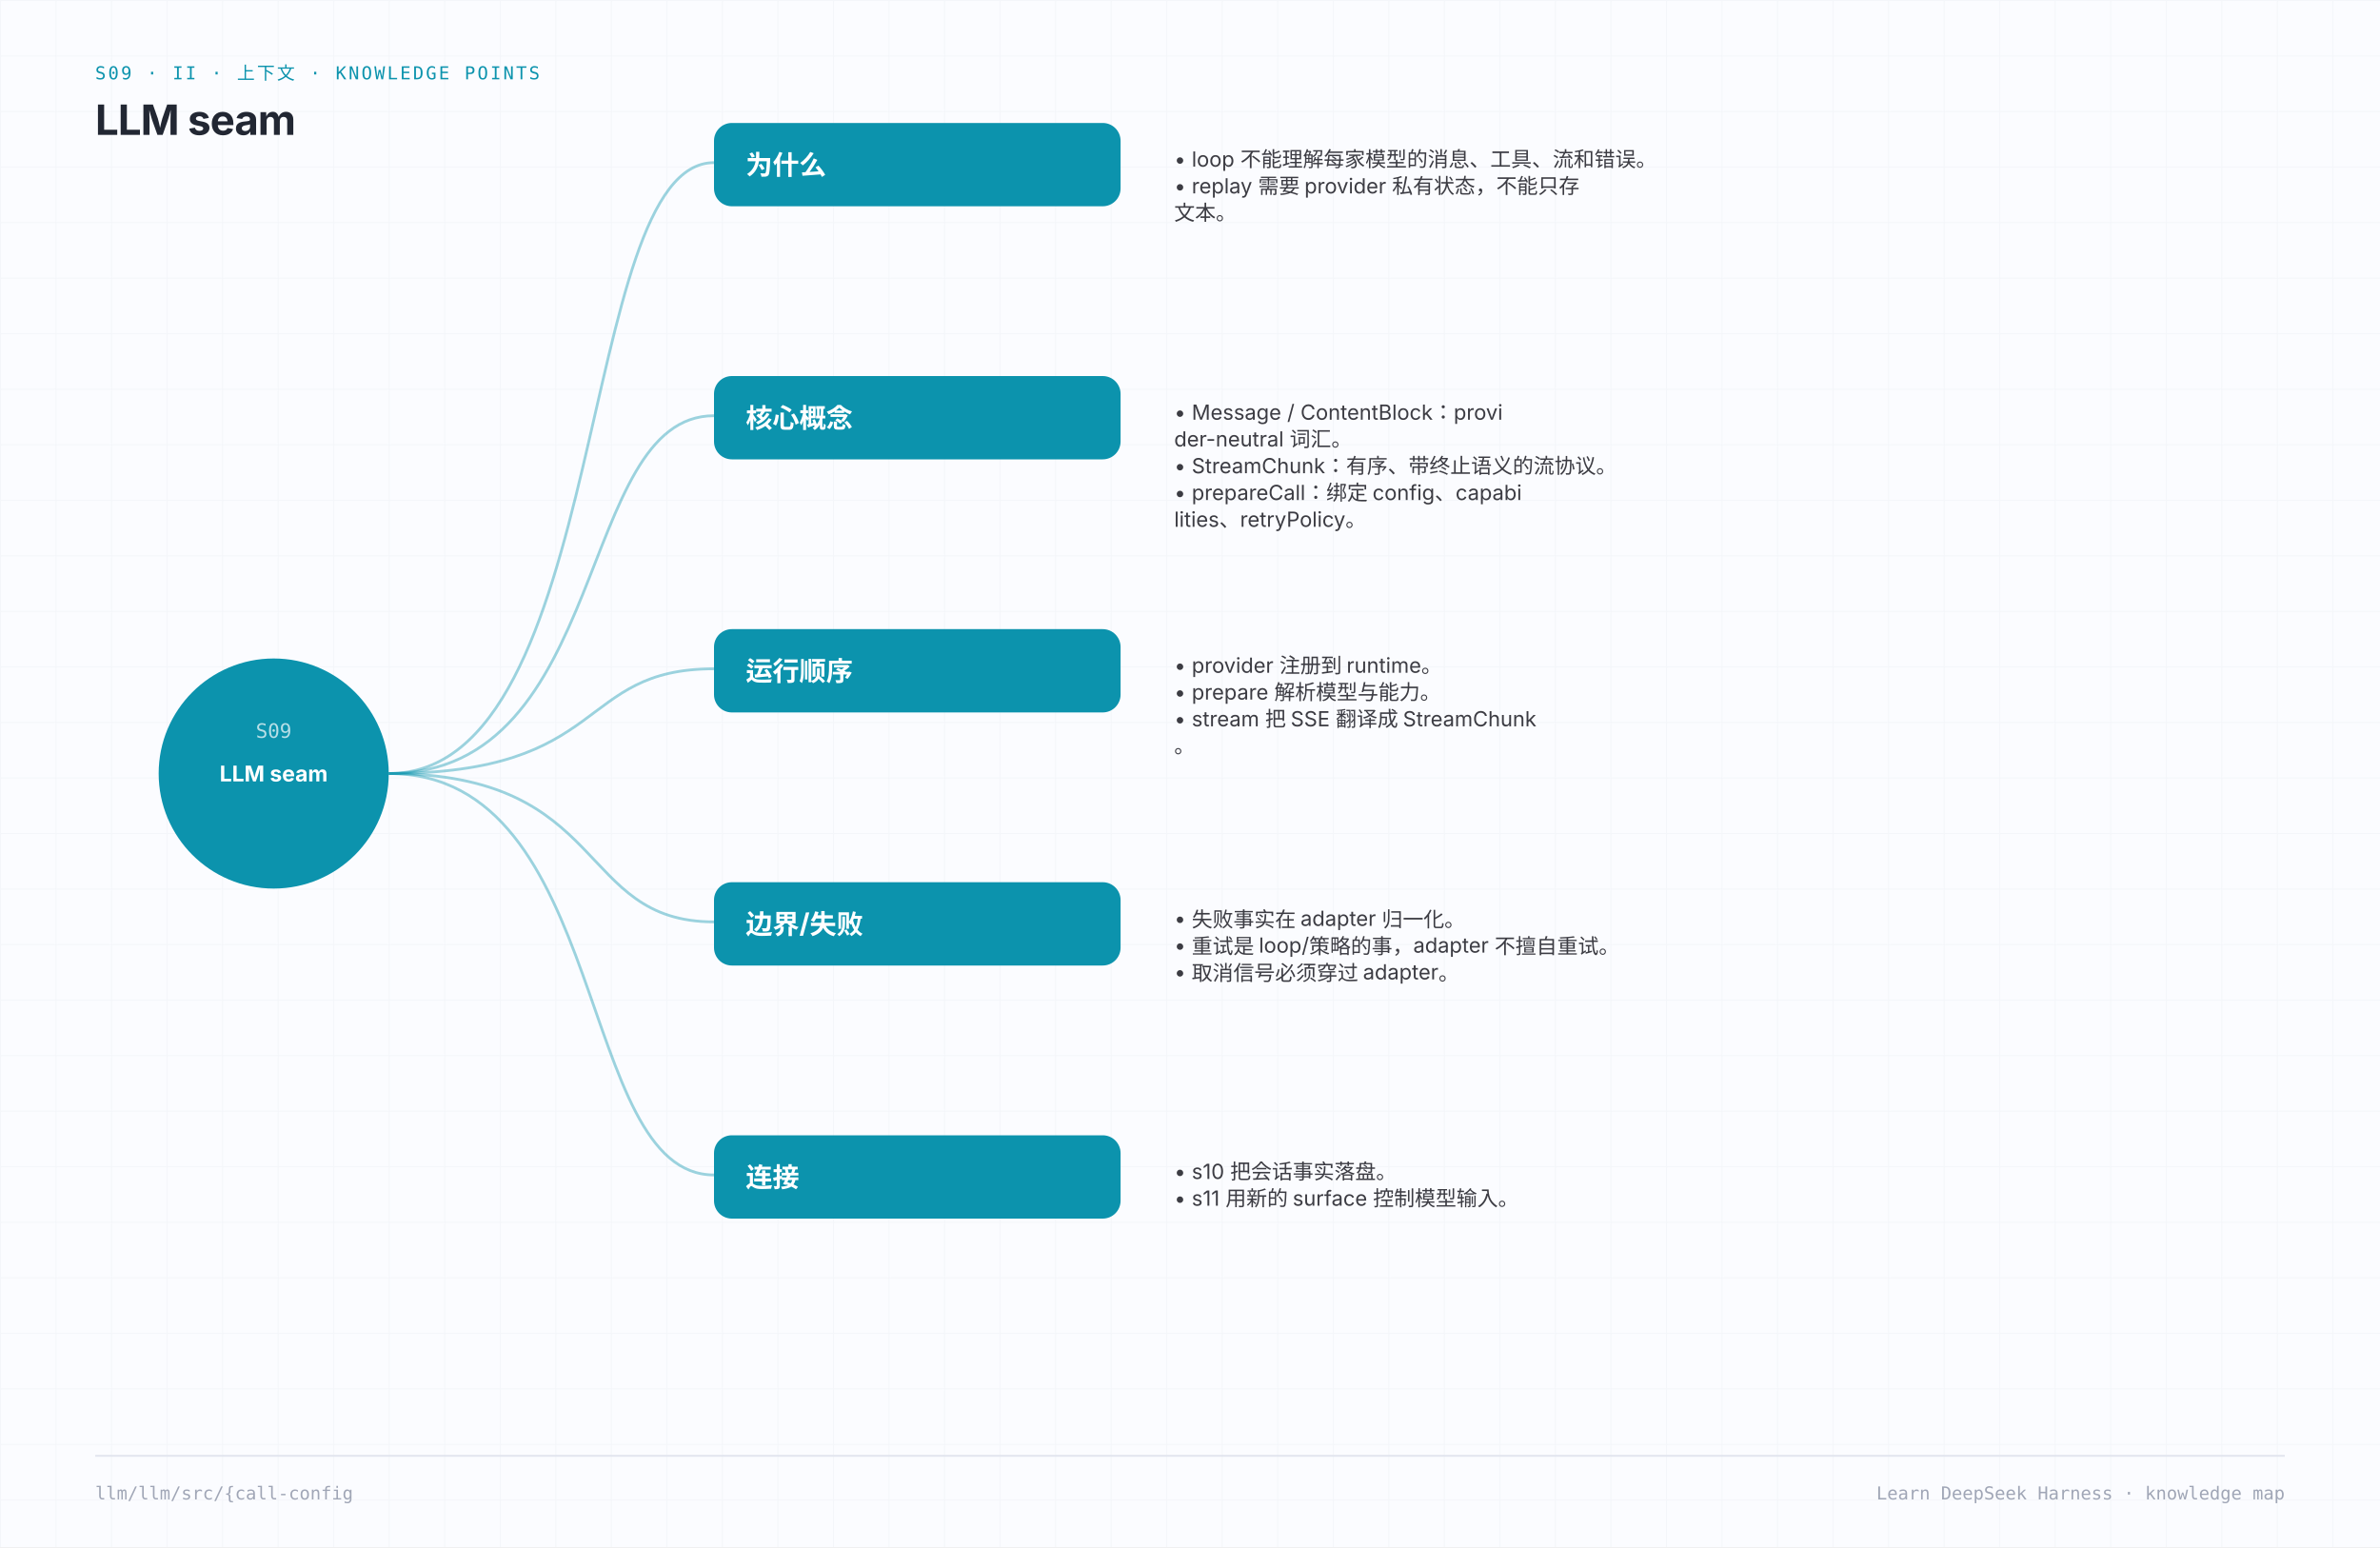
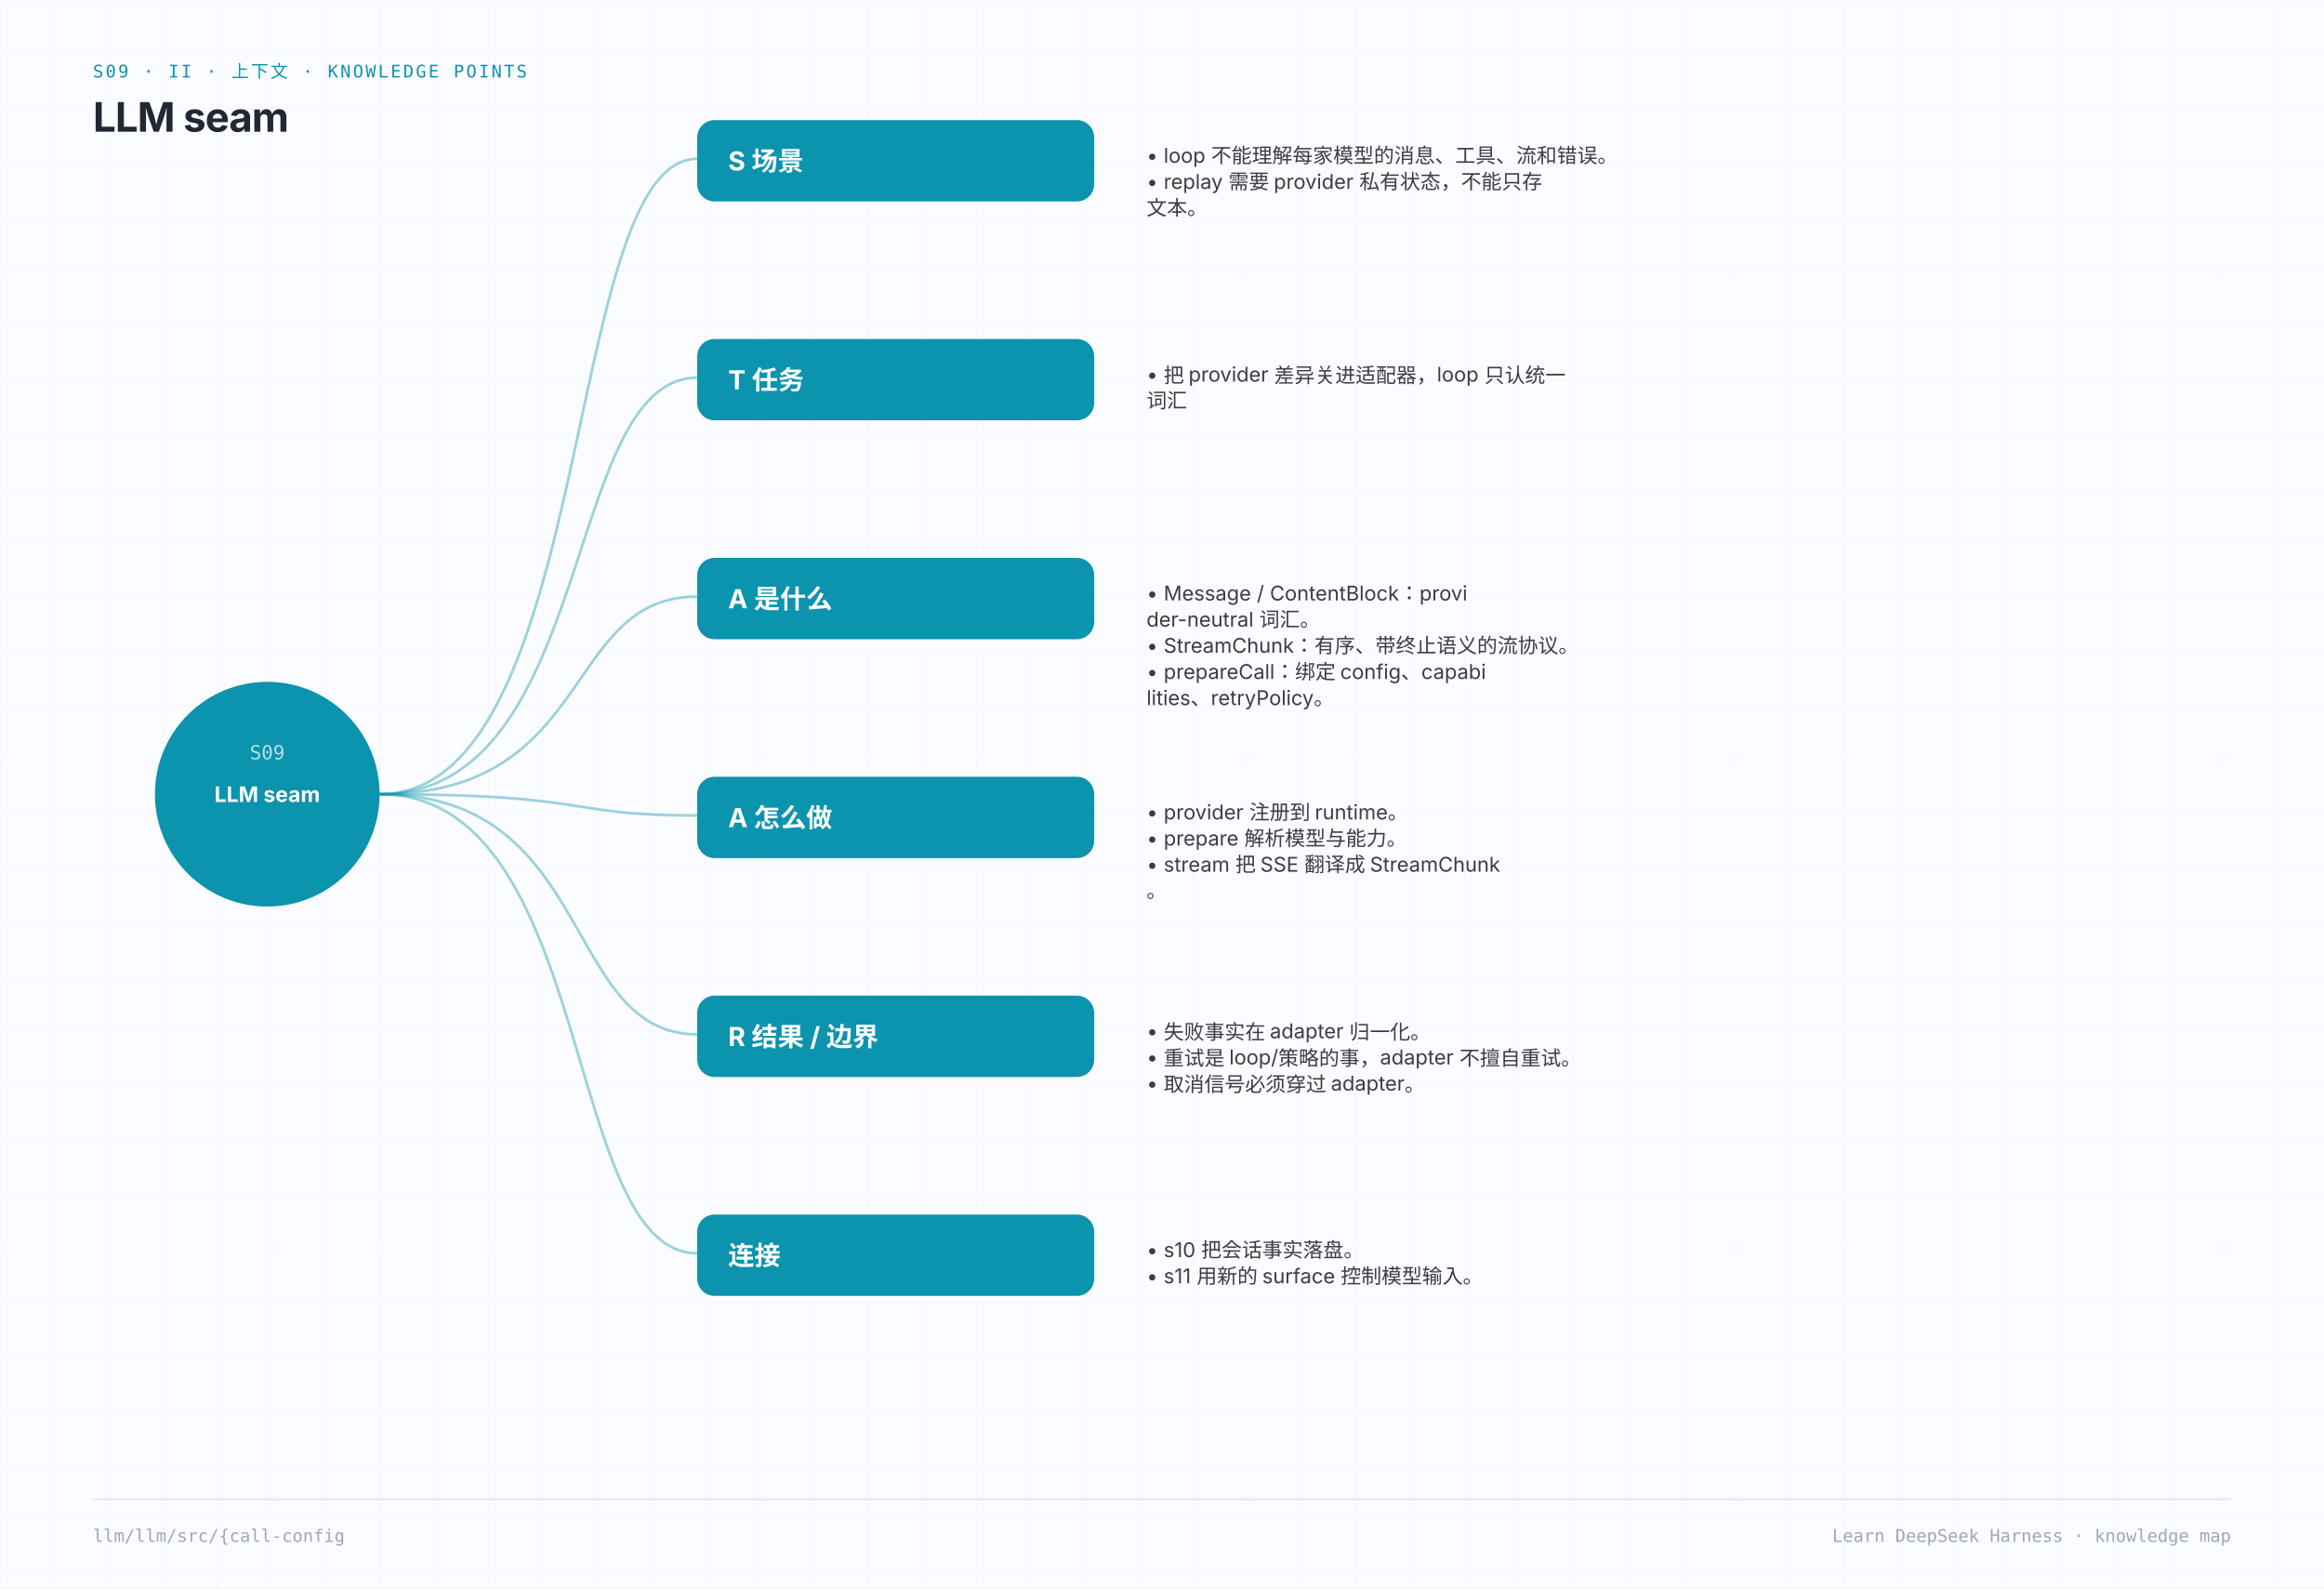
- <svg xmlns="http://www.w3.org/2000/svg" width="1200" height="780" viewBox="0 0 1200 780" role="img" aria-labelledby="title">
+ <svg xmlns="http://www.w3.org/2000/svg" width="1200" height="820" viewBox="0 0 1200 820" role="img" aria-labelledby="title">
  <defs>
    <pattern id="g" width="28" height="28" patternUnits="userSpaceOnUse">
      <path d="M28 0H0V28" fill="none" stroke="#303a63" stroke-opacity=".035" />
    </pattern>
  </defs>
-   <rect width="1200" height="780" fill="#fbfcff" />
-   <rect width="1200" height="780" fill="url(#g)" />
+   <rect width="1200" height="820" fill="#fbfcff" />
+   <rect width="1200" height="820" fill="url(#g)" />
  <text x="48" y="40" font-size="9" letter-spacing=".12em" fill="#0c93ad" font-family="SFMono-Regular,Consolas,monospace">S09 · II · 上下文 · KNOWLEDGE POINTS</text>
  <text x="48" y="68" font-size="21" font-weight="750" fill="#222733" letter-spacing="-.02em" font-family="-apple-system,BlinkMacSystemFont,'Segoe UI','Noto Sans SC',sans-serif">LLM seam</text>
-   <circle cx="138" cy="390" r="58" fill="#0c93ad" />
-   <text x="138" y="372" text-anchor="middle" font-size="10" fill="rgba(255,255,255,.7)" font-family="SFMono-Regular,Consolas,monospace">S09</text>
-   <text x="138" y="394" font-size="11" font-weight="700" fill="#fff" text-anchor="middle" font-family="-apple-system,BlinkMacSystemFont,'Segoe UI','Noto Sans SC',sans-serif">LLM seam</text>
-   <path d="M196 390 C308 390 290 82 360 82" fill="none" stroke="#0c93ad" stroke-opacity=".4" stroke-width="1.4" />
+   <circle cx="138" cy="410" r="58" fill="#0c93ad" />
+   <text x="138" y="392" text-anchor="middle" font-size="10" fill="rgba(255,255,255,.7)" font-family="SFMono-Regular,Consolas,monospace">S09</text>
+   <text x="138" y="414" font-size="11" font-weight="700" fill="#fff" text-anchor="middle" font-family="-apple-system,BlinkMacSystemFont,'Segoe UI','Noto Sans SC',sans-serif">LLM seam</text>
+   <path d="M196 410 C308 410 290 82 360 82" fill="none" stroke="#0c93ad" stroke-opacity=".4" stroke-width="1.4" />
  <rect x="360" y="62" width="205" height="42" rx="9" fill="#0c93ad" />
-   <text x="376" y="88" font-size="13.5" font-weight="700" fill="#fff" font-family="-apple-system,BlinkMacSystemFont,'Segoe UI','Noto Sans SC',sans-serif">为什么</text>
+   <text x="376" y="88" font-size="13.5" font-weight="700" fill="#fff" font-family="-apple-system,BlinkMacSystemFont,'Segoe UI','Noto Sans SC',sans-serif">S 场景</text>
  <text x="592" y="84" font-size="10.5" font-weight="400" fill="#3c3c43" text-anchor="start" font-family="-apple-system,BlinkMacSystemFont,'Segoe UI','Noto Sans SC',sans-serif">• loop 不能理解每家模型的消息、工具、流和错误。</text>
  <text x="592" y="97.5" font-size="10.5" font-weight="400" fill="#3c3c43" text-anchor="start" font-family="-apple-system,BlinkMacSystemFont,'Segoe UI','Noto Sans SC',sans-serif">• replay 需要 provider 私有状态，不能只存</text>
  <text x="592" y="111" font-size="10.5" font-weight="400" fill="#3c3c43" text-anchor="start" font-family="-apple-system,BlinkMacSystemFont,'Segoe UI','Noto Sans SC',sans-serif">  文本。</text>
-   <path d="M196 390 C308 390 290 209.6 360 209.6" fill="none" stroke="#0c93ad" stroke-opacity=".4" stroke-width="1.4" />
-   <rect x="360" y="189.6" width="205" height="42" rx="9" fill="#0c93ad" />
-   <text x="376" y="215.6" font-size="13.5" font-weight="700" fill="#fff" font-family="-apple-system,BlinkMacSystemFont,'Segoe UI','Noto Sans SC',sans-serif">核心概念</text>
-   <text x="592" y="211.6" font-size="10.5" font-weight="400" fill="#3c3c43" text-anchor="start" font-family="-apple-system,BlinkMacSystemFont,'Segoe UI','Noto Sans SC',sans-serif">• Message / ContentBlock：provi</text>
-   <text x="592" y="225.1" font-size="10.5" font-weight="400" fill="#3c3c43" text-anchor="start" font-family="-apple-system,BlinkMacSystemFont,'Segoe UI','Noto Sans SC',sans-serif">  der-neutral 词汇。</text>
-   <text x="592" y="238.6" font-size="10.5" font-weight="400" fill="#3c3c43" text-anchor="start" font-family="-apple-system,BlinkMacSystemFont,'Segoe UI','Noto Sans SC',sans-serif">• StreamChunk：有序、带终止语义的流协议。</text>
-   <text x="592" y="252.1" font-size="10.5" font-weight="400" fill="#3c3c43" text-anchor="start" font-family="-apple-system,BlinkMacSystemFont,'Segoe UI','Noto Sans SC',sans-serif">• prepareCall：绑定 config、capabi</text>
-   <text x="592" y="265.6" font-size="10.5" font-weight="400" fill="#3c3c43" text-anchor="start" font-family="-apple-system,BlinkMacSystemFont,'Segoe UI','Noto Sans SC',sans-serif">  lities、retryPolicy。</text>
-   <path d="M196 390 C308 390 290 337.2 360 337.2" fill="none" stroke="#0c93ad" stroke-opacity=".4" stroke-width="1.4" />
-   <rect x="360" y="317.2" width="205" height="42" rx="9" fill="#0c93ad" />
-   <text x="376" y="343.2" font-size="13.5" font-weight="700" fill="#fff" font-family="-apple-system,BlinkMacSystemFont,'Segoe UI','Noto Sans SC',sans-serif">运行顺序</text>
-   <text x="592" y="339.2" font-size="10.5" font-weight="400" fill="#3c3c43" text-anchor="start" font-family="-apple-system,BlinkMacSystemFont,'Segoe UI','Noto Sans SC',sans-serif">• provider 注册到 runtime。</text>
-   <text x="592" y="352.7" font-size="10.5" font-weight="400" fill="#3c3c43" text-anchor="start" font-family="-apple-system,BlinkMacSystemFont,'Segoe UI','Noto Sans SC',sans-serif">• prepare 解析模型与能力。</text>
-   <text x="592" y="366.2" font-size="10.5" font-weight="400" fill="#3c3c43" text-anchor="start" font-family="-apple-system,BlinkMacSystemFont,'Segoe UI','Noto Sans SC',sans-serif">• stream 把 SSE 翻译成 StreamChunk</text>
-   <text x="592" y="379.7" font-size="10.5" font-weight="400" fill="#3c3c43" text-anchor="start" font-family="-apple-system,BlinkMacSystemFont,'Segoe UI','Noto Sans SC',sans-serif">  。</text>
-   <path d="M196 390 C308 390 290 464.8 360 464.8" fill="none" stroke="#0c93ad" stroke-opacity=".4" stroke-width="1.4" />
-   <rect x="360" y="444.8" width="205" height="42" rx="9" fill="#0c93ad" />
-   <text x="376" y="470.8" font-size="13.5" font-weight="700" fill="#fff" font-family="-apple-system,BlinkMacSystemFont,'Segoe UI','Noto Sans SC',sans-serif">边界/失败</text>
-   <text x="592" y="466.8" font-size="10.5" font-weight="400" fill="#3c3c43" text-anchor="start" font-family="-apple-system,BlinkMacSystemFont,'Segoe UI','Noto Sans SC',sans-serif">• 失败事实在 adapter 归一化。</text>
-   <text x="592" y="480.3" font-size="10.5" font-weight="400" fill="#3c3c43" text-anchor="start" font-family="-apple-system,BlinkMacSystemFont,'Segoe UI','Noto Sans SC',sans-serif">• 重试是 loop/策略的事，adapter 不擅自重试。</text>
-   <text x="592" y="493.8" font-size="10.5" font-weight="400" fill="#3c3c43" text-anchor="start" font-family="-apple-system,BlinkMacSystemFont,'Segoe UI','Noto Sans SC',sans-serif">• 取消信号必须穿过 adapter。</text>
-   <path d="M196 390 C308 390 290 592.4 360 592.4" fill="none" stroke="#0c93ad" stroke-opacity=".4" stroke-width="1.4" />
-   <rect x="360" y="572.4" width="205" height="42" rx="9" fill="#0c93ad" />
-   <text x="376" y="598.4" font-size="13.5" font-weight="700" fill="#fff" font-family="-apple-system,BlinkMacSystemFont,'Segoe UI','Noto Sans SC',sans-serif">连接</text>
-   <text x="592" y="594.4" font-size="10.5" font-weight="400" fill="#3c3c43" text-anchor="start" font-family="-apple-system,BlinkMacSystemFont,'Segoe UI','Noto Sans SC',sans-serif">• s10 把会话事实落盘。</text>
-   <text x="592" y="607.9" font-size="10.5" font-weight="400" fill="#3c3c43" text-anchor="start" font-family="-apple-system,BlinkMacSystemFont,'Segoe UI','Noto Sans SC',sans-serif">• s11 用新的 surface 控制模型输入。</text>
-   <line x1="48" y1="734" x2="1152" y2="734" stroke="#e3e6ef" />
-   <text x="48" y="756" font-size="9" fill="#a0a6b6" font-family="SFMono-Regular,Consolas,monospace">llm/llm/src/{call-config</text>
-   <text x="1152" y="756" text-anchor="end" font-size="9" fill="#a0a6b6" font-family="SFMono-Regular,Consolas,monospace">Learn DeepSeek Harness · knowledge map</text>
+   <path d="M196 410 C308 410 290 195 360 195" fill="none" stroke="#0c93ad" stroke-opacity=".4" stroke-width="1.4" />
+   <rect x="360" y="175" width="205" height="42" rx="9" fill="#0c93ad" />
+   <text x="376" y="201" font-size="13.5" font-weight="700" fill="#fff" font-family="-apple-system,BlinkMacSystemFont,'Segoe UI','Noto Sans SC',sans-serif">T 任务</text>
+   <text x="592" y="197" font-size="10.5" font-weight="400" fill="#3c3c43" text-anchor="start" font-family="-apple-system,BlinkMacSystemFont,'Segoe UI','Noto Sans SC',sans-serif">• 把 provider 差异关进适配器，loop 只认统一</text>
+   <text x="592" y="210.5" font-size="10.5" font-weight="400" fill="#3c3c43" text-anchor="start" font-family="-apple-system,BlinkMacSystemFont,'Segoe UI','Noto Sans SC',sans-serif">  词汇</text>
+   <path d="M196 410 C308 410 290 308 360 308" fill="none" stroke="#0c93ad" stroke-opacity=".4" stroke-width="1.4" />
+   <rect x="360" y="288" width="205" height="42" rx="9" fill="#0c93ad" />
+   <text x="376" y="314" font-size="13.5" font-weight="700" fill="#fff" font-family="-apple-system,BlinkMacSystemFont,'Segoe UI','Noto Sans SC',sans-serif">A 是什么</text>
+   <text x="592" y="310" font-size="10.5" font-weight="400" fill="#3c3c43" text-anchor="start" font-family="-apple-system,BlinkMacSystemFont,'Segoe UI','Noto Sans SC',sans-serif">• Message / ContentBlock：provi</text>
+   <text x="592" y="323.5" font-size="10.5" font-weight="400" fill="#3c3c43" text-anchor="start" font-family="-apple-system,BlinkMacSystemFont,'Segoe UI','Noto Sans SC',sans-serif">  der-neutral 词汇。</text>
+   <text x="592" y="337" font-size="10.5" font-weight="400" fill="#3c3c43" text-anchor="start" font-family="-apple-system,BlinkMacSystemFont,'Segoe UI','Noto Sans SC',sans-serif">• StreamChunk：有序、带终止语义的流协议。</text>
+   <text x="592" y="350.5" font-size="10.5" font-weight="400" fill="#3c3c43" text-anchor="start" font-family="-apple-system,BlinkMacSystemFont,'Segoe UI','Noto Sans SC',sans-serif">• prepareCall：绑定 config、capabi</text>
+   <text x="592" y="364" font-size="10.5" font-weight="400" fill="#3c3c43" text-anchor="start" font-family="-apple-system,BlinkMacSystemFont,'Segoe UI','Noto Sans SC',sans-serif">  lities、retryPolicy。</text>
+   <path d="M196 410 C308 410 290 421 360 421" fill="none" stroke="#0c93ad" stroke-opacity=".4" stroke-width="1.4" />
+   <rect x="360" y="401" width="205" height="42" rx="9" fill="#0c93ad" />
+   <text x="376" y="427" font-size="13.5" font-weight="700" fill="#fff" font-family="-apple-system,BlinkMacSystemFont,'Segoe UI','Noto Sans SC',sans-serif">A 怎么做</text>
+   <text x="592" y="423" font-size="10.5" font-weight="400" fill="#3c3c43" text-anchor="start" font-family="-apple-system,BlinkMacSystemFont,'Segoe UI','Noto Sans SC',sans-serif">• provider 注册到 runtime。</text>
+   <text x="592" y="436.5" font-size="10.5" font-weight="400" fill="#3c3c43" text-anchor="start" font-family="-apple-system,BlinkMacSystemFont,'Segoe UI','Noto Sans SC',sans-serif">• prepare 解析模型与能力。</text>
+   <text x="592" y="450" font-size="10.5" font-weight="400" fill="#3c3c43" text-anchor="start" font-family="-apple-system,BlinkMacSystemFont,'Segoe UI','Noto Sans SC',sans-serif">• stream 把 SSE 翻译成 StreamChunk</text>
+   <text x="592" y="463.5" font-size="10.5" font-weight="400" fill="#3c3c43" text-anchor="start" font-family="-apple-system,BlinkMacSystemFont,'Segoe UI','Noto Sans SC',sans-serif">  。</text>
+   <path d="M196 410 C308 410 290 534 360 534" fill="none" stroke="#0c93ad" stroke-opacity=".4" stroke-width="1.4" />
+   <rect x="360" y="514" width="205" height="42" rx="9" fill="#0c93ad" />
+   <text x="376" y="540" font-size="13.5" font-weight="700" fill="#fff" font-family="-apple-system,BlinkMacSystemFont,'Segoe UI','Noto Sans SC',sans-serif">R 结果 / 边界</text>
+   <text x="592" y="536" font-size="10.5" font-weight="400" fill="#3c3c43" text-anchor="start" font-family="-apple-system,BlinkMacSystemFont,'Segoe UI','Noto Sans SC',sans-serif">• 失败事实在 adapter 归一化。</text>
+   <text x="592" y="549.5" font-size="10.5" font-weight="400" fill="#3c3c43" text-anchor="start" font-family="-apple-system,BlinkMacSystemFont,'Segoe UI','Noto Sans SC',sans-serif">• 重试是 loop/策略的事，adapter 不擅自重试。</text>
+   <text x="592" y="563" font-size="10.5" font-weight="400" fill="#3c3c43" text-anchor="start" font-family="-apple-system,BlinkMacSystemFont,'Segoe UI','Noto Sans SC',sans-serif">• 取消信号必须穿过 adapter。</text>
+   <path d="M196 410 C308 410 290 647 360 647" fill="none" stroke="#0c93ad" stroke-opacity=".4" stroke-width="1.4" />
+   <rect x="360" y="627" width="205" height="42" rx="9" fill="#0c93ad" />
+   <text x="376" y="653" font-size="13.5" font-weight="700" fill="#fff" font-family="-apple-system,BlinkMacSystemFont,'Segoe UI','Noto Sans SC',sans-serif">连接</text>
+   <text x="592" y="649" font-size="10.5" font-weight="400" fill="#3c3c43" text-anchor="start" font-family="-apple-system,BlinkMacSystemFont,'Segoe UI','Noto Sans SC',sans-serif">• s10 把会话事实落盘。</text>
+   <text x="592" y="662.5" font-size="10.5" font-weight="400" fill="#3c3c43" text-anchor="start" font-family="-apple-system,BlinkMacSystemFont,'Segoe UI','Noto Sans SC',sans-serif">• s11 用新的 surface 控制模型输入。</text>
+   <line x1="48" y1="774" x2="1152" y2="774" stroke="#e3e6ef" />
+   <text x="48" y="796" font-size="9" fill="#a0a6b6" font-family="SFMono-Regular,Consolas,monospace">llm/llm/src/{call-config</text>
+   <text x="1152" y="796" text-anchor="end" font-size="9" fill="#a0a6b6" font-family="SFMono-Regular,Consolas,monospace">Learn DeepSeek Harness · knowledge map</text>
</svg>
